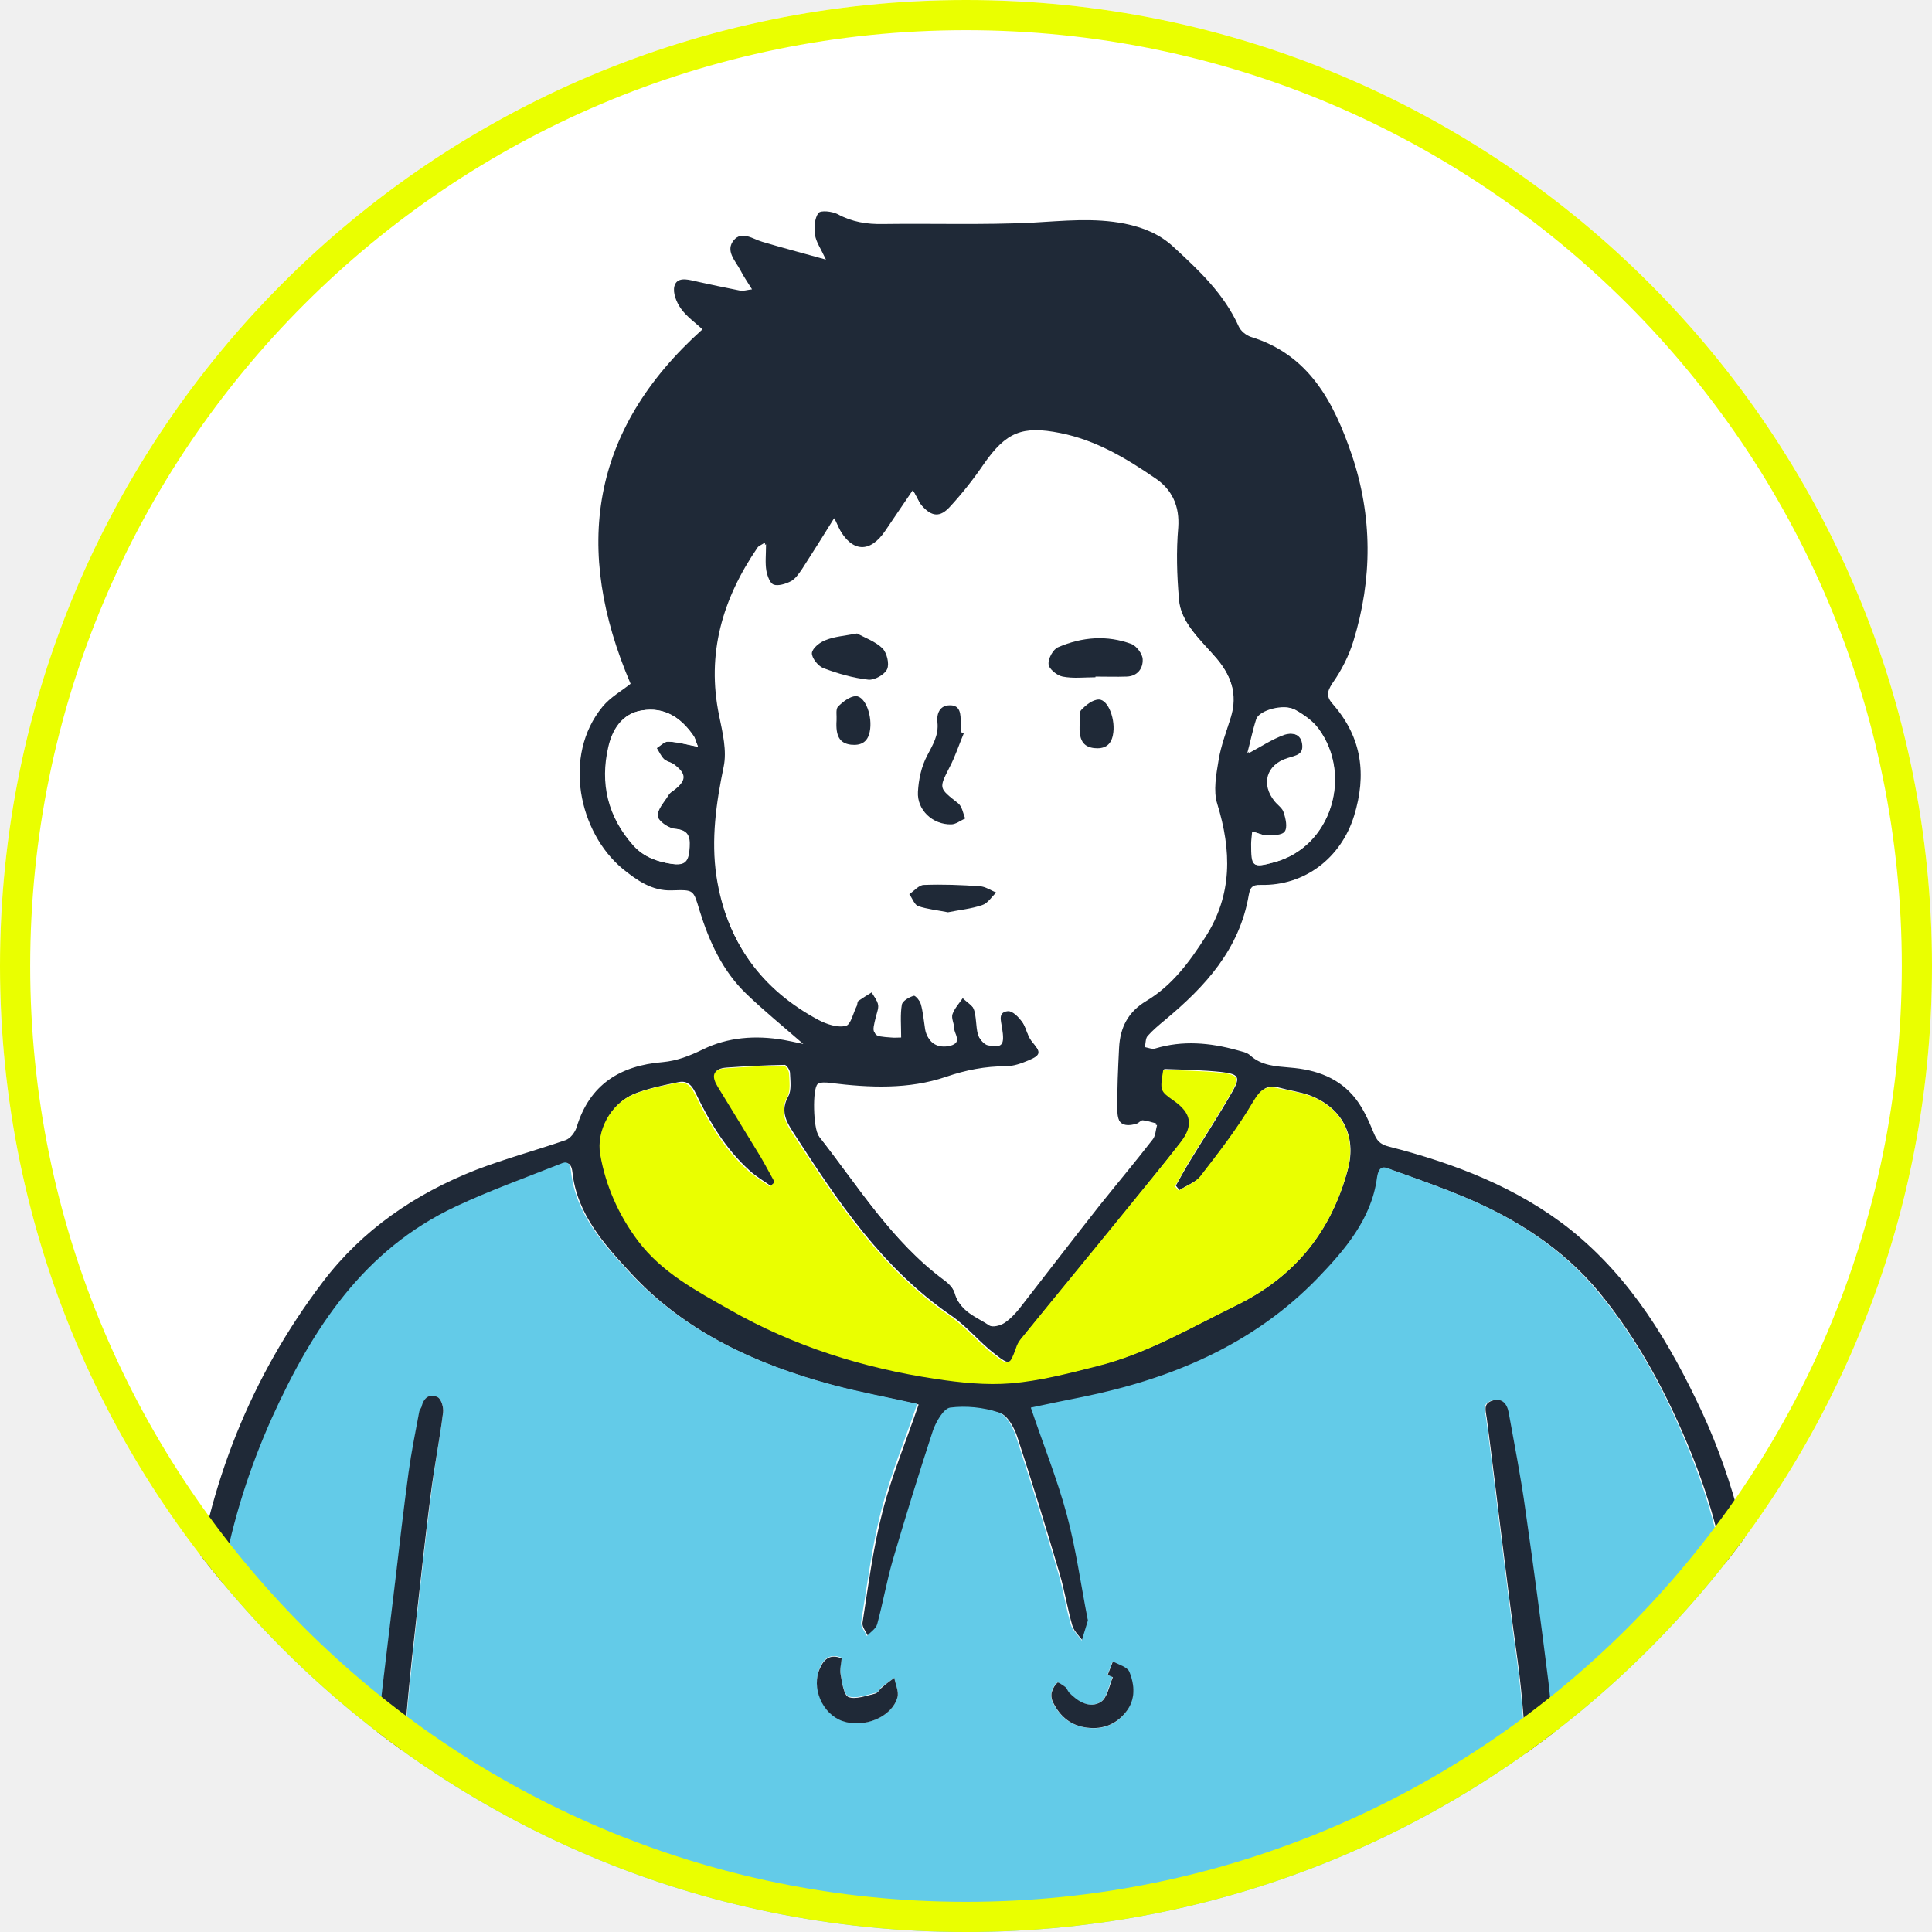
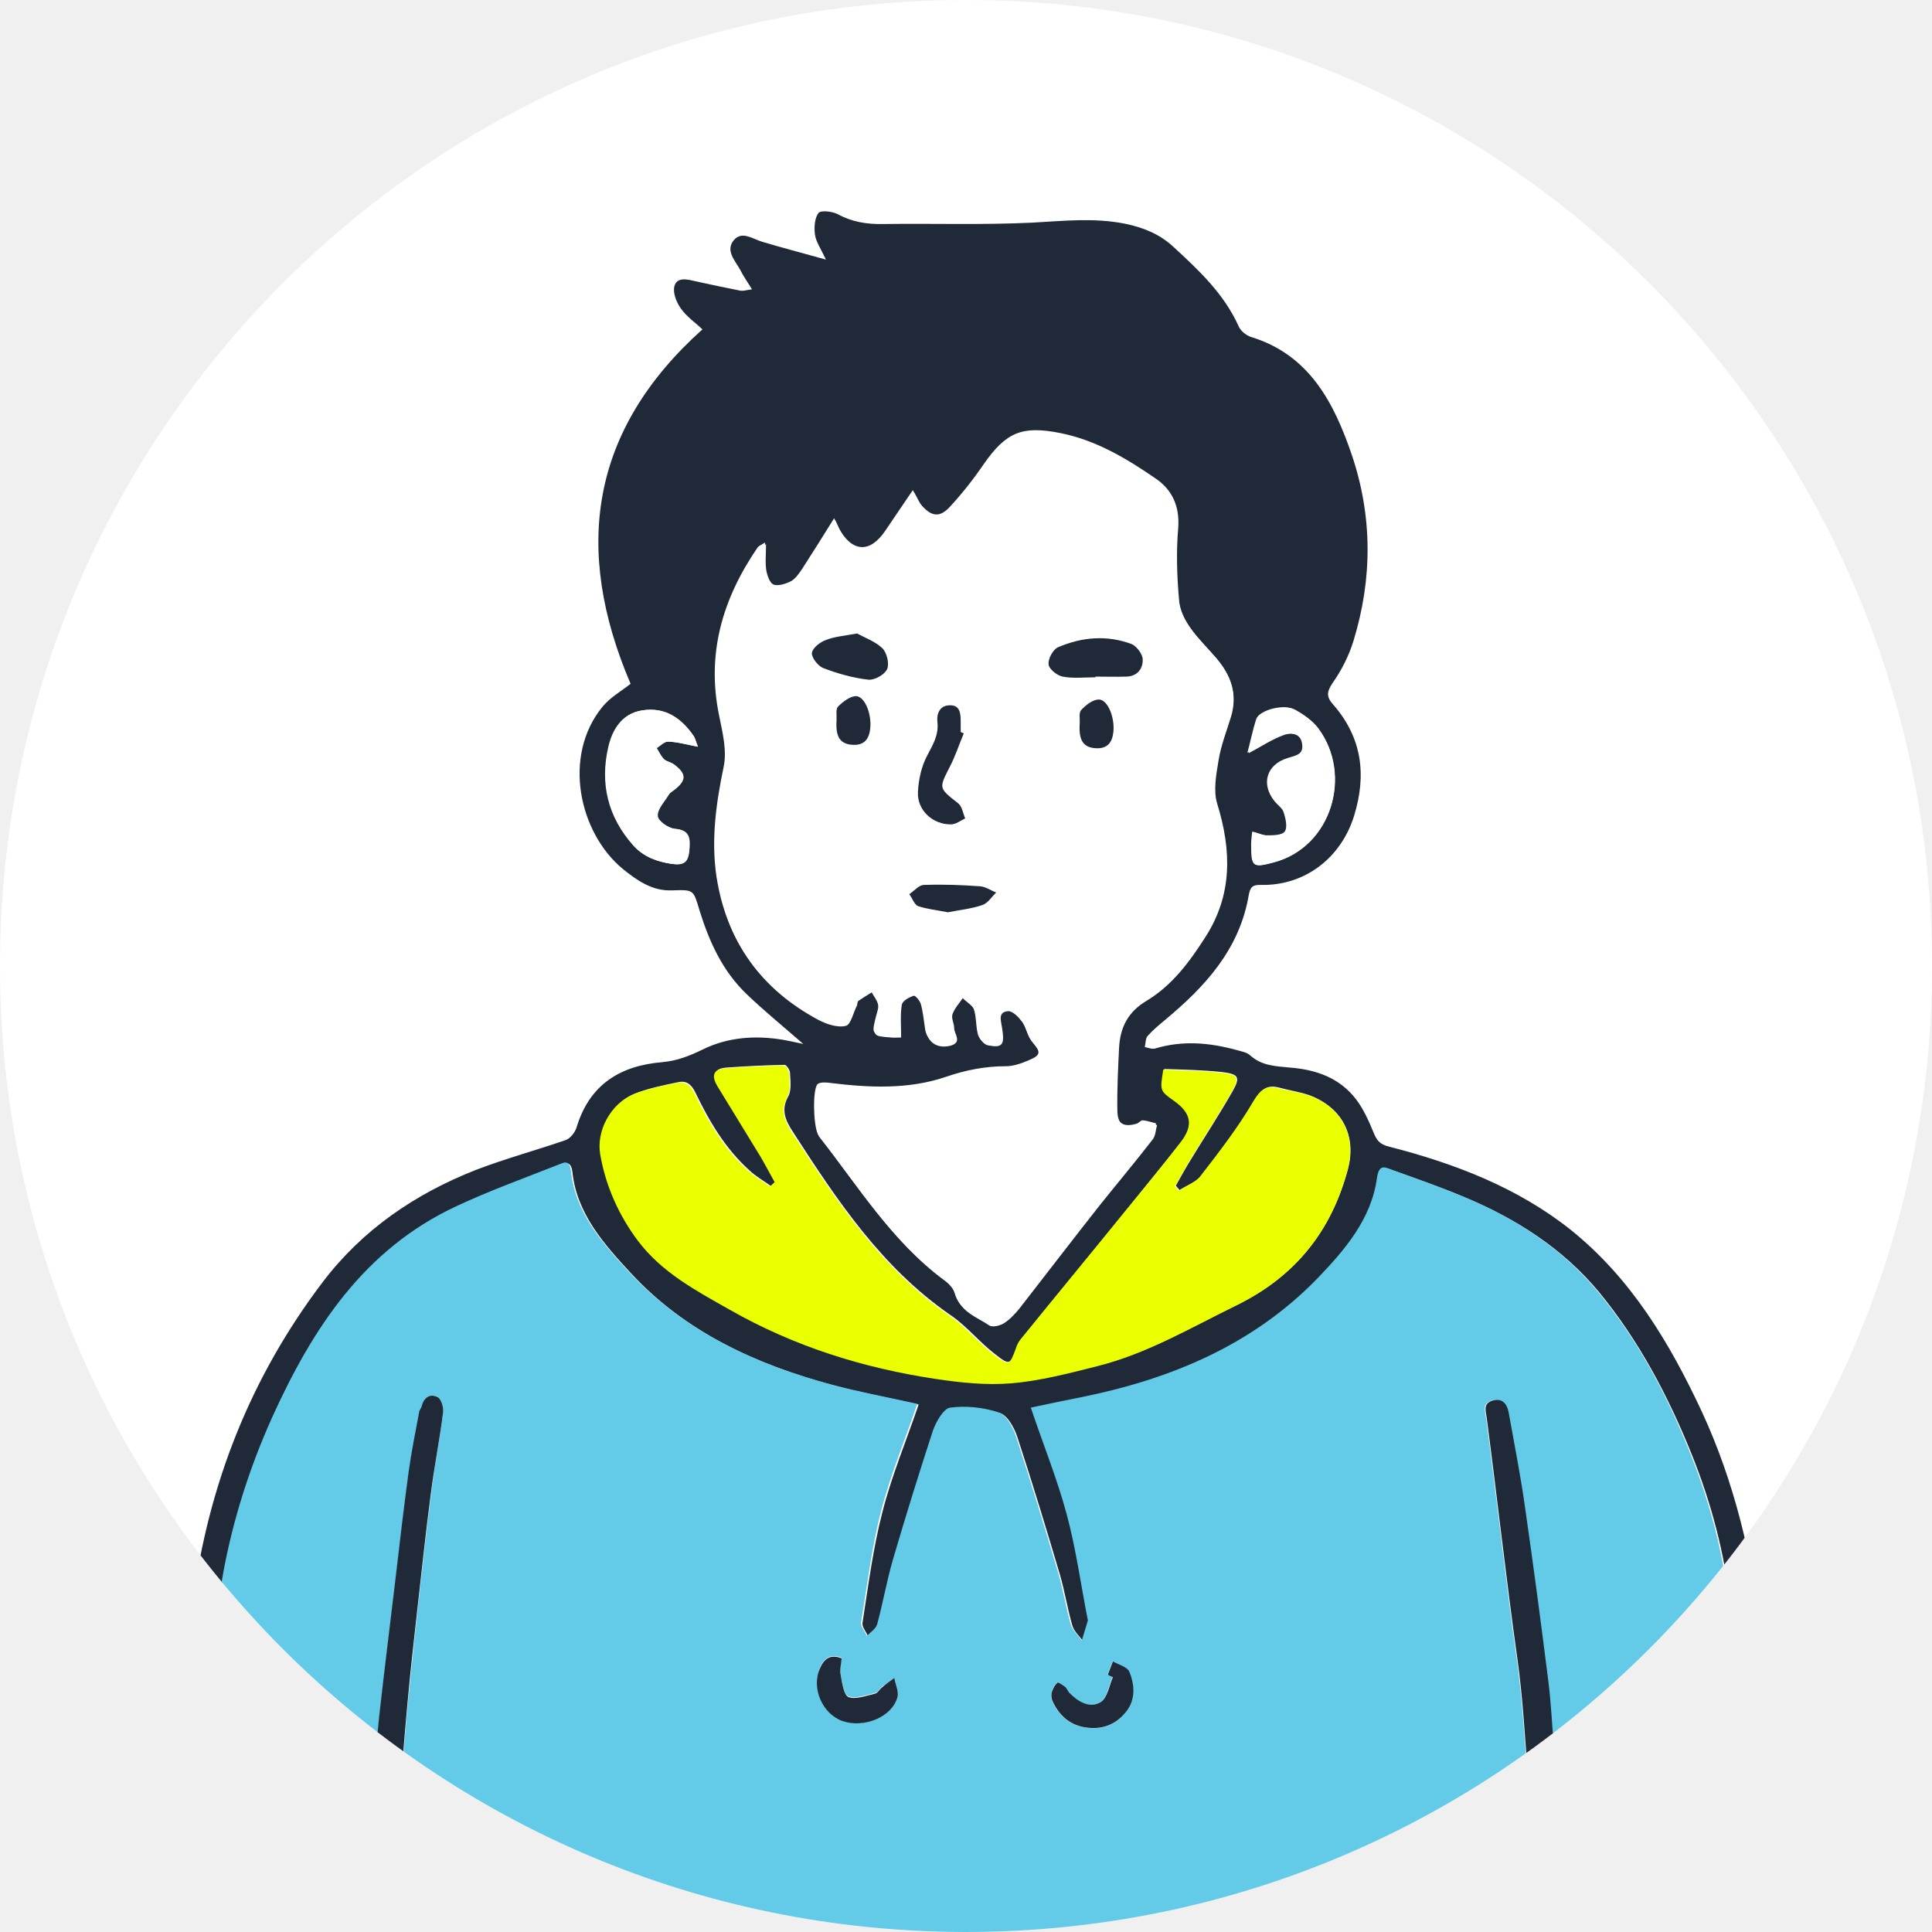
<svg xmlns="http://www.w3.org/2000/svg" width="64" height="64" viewBox="0 0 64 64" fill="none">
  <g clip-path="url(#clip0_116_3253)">
    <rect width="64" height="64" rx="32" fill="white" />
    <path d="M4.118 64.103C4.027 63.933 3.857 63.752 3.868 63.593C3.936 62.925 4.038 62.245 4.186 61.587C4.254 61.282 4.276 61.078 4.061 60.806C3.302 59.82 3.336 58.732 3.936 57.712C4.333 57.021 4.809 56.352 5.353 55.763C6.067 54.992 6.248 54.086 6.384 53.111C6.894 49.19 8.299 45.621 10.69 42.471C12.005 40.737 13.75 39.547 15.767 38.754C16.742 38.38 17.75 38.108 18.736 37.768C18.895 37.711 19.042 37.519 19.099 37.349C19.529 35.921 20.549 35.297 21.954 35.184C22.43 35.139 22.838 34.98 23.28 34.765C24.107 34.357 25.025 34.289 25.954 34.447C26.136 34.481 26.306 34.516 26.612 34.584C25.909 33.972 25.297 33.473 24.731 32.929C23.937 32.17 23.495 31.195 23.178 30.175C22.963 29.462 22.997 29.473 22.249 29.495C21.603 29.518 21.104 29.167 20.628 28.782C19.178 27.58 18.623 25.042 19.96 23.41C20.221 23.093 20.594 22.889 20.889 22.651C18.985 18.198 19.541 14.254 23.269 10.911C23.031 10.684 22.747 10.492 22.555 10.22C22.408 10.016 22.283 9.699 22.34 9.483C22.419 9.177 22.747 9.245 23.02 9.313C23.529 9.427 24.028 9.529 24.538 9.631C24.629 9.642 24.731 9.608 24.912 9.585C24.765 9.347 24.629 9.155 24.527 8.951C24.357 8.633 24.017 8.305 24.311 7.953C24.583 7.636 24.935 7.919 25.252 8.01C25.898 8.203 26.544 8.373 27.36 8.599C27.178 8.214 27.031 8.01 26.997 7.772C26.963 7.534 26.986 7.228 27.11 7.058C27.19 6.956 27.564 7.002 27.745 7.092C28.221 7.353 28.719 7.432 29.252 7.421C30.907 7.398 32.55 7.455 34.204 7.375C35.224 7.319 36.233 7.206 37.264 7.41C37.864 7.534 38.408 7.749 38.862 8.169C39.712 8.951 40.55 9.733 41.037 10.82C41.105 10.968 41.275 11.104 41.434 11.16C43.372 11.75 44.188 13.336 44.777 15.059C45.468 17.098 45.468 19.172 44.834 21.235C44.686 21.722 44.437 22.209 44.142 22.628C43.938 22.934 43.938 23.093 44.176 23.354C45.117 24.441 45.275 25.665 44.856 27.025C44.425 28.419 43.224 29.348 41.763 29.314C41.468 29.303 41.411 29.416 41.366 29.654C41.06 31.445 39.927 32.68 38.59 33.79C38.386 33.96 38.182 34.13 38.012 34.323C37.944 34.402 37.955 34.561 37.921 34.685C38.034 34.708 38.17 34.765 38.272 34.731C39.179 34.459 40.074 34.538 40.981 34.788C41.128 34.833 41.298 34.855 41.411 34.958C41.797 35.309 42.261 35.32 42.737 35.365C43.598 35.433 44.38 35.705 44.924 36.419C45.173 36.748 45.343 37.133 45.502 37.519C45.604 37.768 45.695 37.904 46.012 37.983C48.176 38.538 50.261 39.332 52.029 40.737C54.035 42.346 55.316 44.488 56.392 46.799C57.457 49.111 58.024 51.536 58.341 54.029C58.432 54.777 58.806 55.344 59.248 55.899C59.769 56.545 60.29 57.202 60.698 57.927C61.265 58.936 61.288 59.99 60.551 60.953C60.347 61.214 60.347 61.429 60.415 61.735C60.562 62.392 60.653 63.072 60.744 63.741C60.778 64.001 60.721 64.262 60.426 64.262C60.336 64.262 60.234 64.194 60.143 64.103C60.075 64.047 60.03 63.979 59.996 63.911C59.814 63.537 59.69 63.14 59.52 62.675C59.361 62.845 59.259 63.027 59.1 63.129C58.965 63.219 58.783 63.219 58.613 63.253C58.59 63.072 58.5 62.834 58.579 62.709C58.908 62.12 59.236 61.508 59.678 60.987C60.37 60.182 60.381 59.321 59.984 58.437C59.735 57.893 59.406 57.349 58.987 56.93C57.956 55.888 57.469 54.664 57.321 53.224C57.14 51.468 56.687 49.78 56.029 48.148C55.248 46.221 54.284 44.397 52.959 42.788C51.757 41.349 50.227 40.374 48.516 39.66C47.746 39.332 46.953 39.06 46.159 38.776C45.933 38.697 45.717 38.572 45.661 39.037C45.479 40.408 44.584 41.439 43.689 42.368C41.559 44.567 38.85 45.7 35.893 46.301C35.337 46.414 34.782 46.527 34.193 46.652C34.612 47.864 35.065 49.009 35.383 50.188C35.689 51.321 35.847 52.499 36.074 53.655C36.074 53.678 36.074 53.712 36.074 53.734C36.017 53.95 35.949 54.165 35.881 54.369C35.757 54.199 35.575 54.04 35.519 53.837C35.36 53.281 35.269 52.703 35.111 52.159C34.657 50.63 34.193 49.1 33.694 47.581C33.592 47.287 33.377 46.89 33.128 46.811C32.618 46.652 32.04 46.584 31.518 46.652C31.292 46.686 31.043 47.117 30.952 47.411C30.476 48.828 30.045 50.256 29.626 51.683C29.422 52.386 29.297 53.111 29.105 53.825C29.059 53.972 28.889 54.086 28.765 54.222C28.697 54.063 28.549 53.893 28.572 53.757C28.765 52.522 28.923 51.264 29.241 50.052C29.547 48.862 30.023 47.728 30.431 46.527C29.479 46.312 28.538 46.142 27.609 45.893C25.071 45.213 22.713 44.136 20.9 42.176C20.028 41.235 19.11 40.215 18.963 38.833C18.917 38.425 18.713 38.538 18.566 38.595C17.422 39.048 16.254 39.468 15.144 39.989C12.095 41.417 10.384 44.034 9.059 46.981C8.311 48.635 7.767 50.346 7.438 52.137C7.291 52.907 7.177 53.689 7.053 54.46C6.917 55.264 6.407 55.865 5.92 56.477C5.512 56.987 5.058 57.485 4.764 58.063C4.254 59.026 4.197 59.978 5.013 60.885C5.41 61.327 5.682 61.882 5.999 62.392C6.135 62.619 6.327 62.902 6.022 63.072C5.886 63.14 5.591 62.936 5.387 62.823C5.308 62.777 5.274 62.664 5.16 62.471C4.968 62.959 4.843 63.378 4.65 63.752C4.526 63.899 4.288 63.99 4.118 64.103ZM44.652 38.731C44.947 37.62 44.459 36.691 43.383 36.283C43.066 36.17 42.726 36.125 42.397 36.034C41.978 35.921 41.785 36.068 41.547 36.465C41.037 37.337 40.414 38.142 39.791 38.946C39.621 39.162 39.315 39.264 39.077 39.422C39.032 39.377 38.986 39.32 38.952 39.275C39.099 39.014 39.247 38.742 39.406 38.482C39.881 37.7 40.38 36.941 40.833 36.147C41.094 35.683 41.037 35.581 40.482 35.513C39.847 35.445 39.202 35.433 38.567 35.411C38.454 36.113 38.454 36.113 38.918 36.442C39.496 36.85 39.575 37.258 39.133 37.824C38.556 38.561 37.955 39.286 37.366 40.023C36.199 41.462 35.02 42.89 33.853 44.329C33.773 44.42 33.717 44.533 33.683 44.646C33.479 45.202 33.456 45.247 32.969 44.862C32.448 44.465 32.028 43.932 31.496 43.57C29.207 41.995 27.722 39.751 26.26 37.484C26.034 37.133 25.852 36.782 26.113 36.317C26.226 36.113 26.181 35.796 26.17 35.535C26.17 35.445 26.045 35.263 25.988 35.275C25.343 35.286 24.697 35.32 24.062 35.365C23.62 35.399 23.609 35.637 23.801 35.966C24.277 36.748 24.765 37.519 25.229 38.3C25.399 38.572 25.547 38.856 25.694 39.139C25.648 39.184 25.592 39.241 25.535 39.286C25.297 39.116 25.037 38.969 24.821 38.765C24.028 38.051 23.495 37.145 23.042 36.204C22.895 35.898 22.725 35.785 22.442 35.853C21.954 35.955 21.456 36.057 21.002 36.238C20.255 36.555 19.767 37.439 19.915 38.221C20.096 39.264 20.526 40.227 21.161 41.077C21.954 42.131 23.076 42.731 24.209 43.366C26.34 44.578 28.617 45.292 31.02 45.655C31.847 45.779 32.697 45.87 33.524 45.802C34.476 45.723 35.428 45.474 36.368 45.236C38.012 44.828 39.462 43.966 40.969 43.23C42.896 42.289 44.097 40.793 44.652 38.731ZM42.205 28.566C44.12 28.056 44.811 25.665 43.678 24.135C43.485 23.875 43.19 23.671 42.907 23.512C42.556 23.32 41.751 23.535 41.66 23.829C41.536 24.215 41.445 24.623 41.366 24.951C41.751 24.747 42.136 24.487 42.556 24.339C42.76 24.271 43.122 24.283 43.179 24.645C43.236 24.997 42.986 25.031 42.703 25.121C41.989 25.348 41.808 25.994 42.273 26.561C42.374 26.685 42.522 26.787 42.567 26.923C42.624 27.127 42.692 27.41 42.601 27.558C42.51 27.682 42.205 27.682 42.001 27.682C41.853 27.682 41.706 27.603 41.525 27.558C41.513 27.716 41.491 27.841 41.491 27.966C41.445 28.702 41.491 28.759 42.205 28.566ZM40.765 23.739C40.992 22.991 40.788 22.379 40.278 21.79C39.757 21.189 39.099 20.622 39.02 19.773C38.952 18.991 38.941 18.198 38.998 17.416C39.054 16.724 38.816 16.214 38.284 15.852C37.309 15.183 36.312 14.583 35.122 14.345C33.864 14.095 33.332 14.311 32.595 15.364C32.255 15.863 31.881 16.339 31.473 16.781C31.145 17.144 30.872 17.121 30.544 16.758C30.431 16.634 30.374 16.475 30.238 16.237C29.909 16.713 29.626 17.144 29.331 17.574C28.821 18.334 28.232 18.299 27.79 17.506C27.745 17.416 27.7 17.325 27.632 17.166C27.258 17.767 26.918 18.311 26.566 18.855C26.464 19.002 26.351 19.172 26.204 19.251C26.034 19.342 25.773 19.421 25.626 19.365C25.479 19.297 25.377 19.047 25.354 18.855C25.308 18.583 25.343 18.299 25.343 17.971C25.206 18.061 25.127 18.084 25.093 18.141C23.937 19.829 23.393 21.654 23.824 23.716C23.937 24.271 24.085 24.872 23.971 25.405C23.722 26.606 23.552 27.807 23.733 29.031C24.062 31.173 25.195 32.725 27.088 33.734C27.36 33.881 27.711 33.994 27.983 33.926C28.153 33.892 28.232 33.484 28.357 33.246C28.38 33.201 28.368 33.122 28.402 33.099C28.538 32.997 28.697 32.906 28.844 32.816C28.935 32.963 29.048 33.099 29.082 33.258C29.116 33.371 29.059 33.518 29.025 33.643C28.867 34.266 28.867 34.266 29.49 34.312C29.592 34.323 29.694 34.312 29.819 34.312C29.819 33.892 29.785 33.552 29.841 33.224C29.864 33.099 30.091 32.974 30.238 32.929C30.295 32.918 30.465 33.122 30.499 33.246C30.578 33.518 30.601 33.813 30.646 34.096C30.714 34.493 31.043 34.697 31.451 34.584C31.858 34.481 31.575 34.209 31.575 34.006C31.575 33.847 31.473 33.677 31.518 33.541C31.586 33.348 31.745 33.178 31.858 33.008C31.994 33.144 32.198 33.258 32.255 33.416C32.346 33.677 32.323 33.983 32.391 34.255C32.425 34.391 32.572 34.561 32.697 34.572C33.162 34.663 33.252 34.561 33.162 33.994C33.128 33.756 33.014 33.473 33.354 33.439C33.513 33.428 33.717 33.654 33.842 33.813C33.989 34.006 34.023 34.289 34.17 34.47C34.487 34.855 34.499 34.946 34.068 35.127C33.83 35.229 33.569 35.32 33.32 35.32C32.64 35.32 31.994 35.445 31.337 35.671C30.102 36.091 28.81 36.034 27.518 35.875C27.371 35.853 27.178 35.841 27.088 35.909C26.906 36.057 26.94 37.394 27.122 37.62C28.413 39.264 29.513 41.077 31.235 42.346C31.394 42.471 31.564 42.641 31.62 42.822C31.779 43.411 32.312 43.57 32.742 43.853C32.844 43.921 33.094 43.864 33.23 43.774C33.422 43.649 33.592 43.468 33.739 43.286C34.635 42.153 35.507 41.009 36.391 39.876C36.969 39.139 37.581 38.414 38.159 37.677C38.25 37.553 38.261 37.371 38.295 37.212C38.148 37.178 38 37.122 37.853 37.111C37.785 37.111 37.728 37.201 37.649 37.224C37.196 37.36 36.98 37.201 36.98 36.714C36.98 36.023 37.003 35.343 37.037 34.651C37.071 33.994 37.332 33.462 37.944 33.099C38.794 32.6 39.371 31.807 39.893 30.991C40.799 29.586 40.765 28.113 40.289 26.572C40.153 26.13 40.255 25.597 40.335 25.121C40.437 24.679 40.629 24.215 40.765 23.739ZM23.122 24.736C23.053 24.566 23.031 24.453 22.974 24.373C22.555 23.773 22.011 23.41 21.252 23.535C20.583 23.648 20.277 24.192 20.152 24.736C19.869 25.949 20.13 27.059 20.98 28.011C21.32 28.385 21.75 28.532 22.215 28.612C22.68 28.68 22.804 28.532 22.827 28.056C22.849 27.694 22.77 27.49 22.34 27.456C22.124 27.433 21.784 27.195 21.773 27.036C21.762 26.81 21.988 26.572 22.124 26.345C22.158 26.277 22.238 26.232 22.294 26.186C22.725 25.869 22.736 25.643 22.317 25.325C22.215 25.246 22.068 25.223 21.977 25.144C21.875 25.042 21.818 24.906 21.739 24.781C21.864 24.702 22 24.566 22.124 24.566C22.442 24.577 22.736 24.657 23.122 24.736Z" fill="#1F2937" />
    <path d="M60.142 64.103H51.677C51.768 64.046 51.847 63.978 51.858 63.899C51.904 63.65 51.87 63.378 51.87 63.117C51.881 63.117 51.892 63.117 51.904 63.117C51.881 62.879 51.87 62.652 51.847 62.414C51.711 60.907 51.586 59.389 51.45 57.882C51.382 57.156 51.36 56.42 51.269 55.694C51.031 53.802 50.782 51.921 50.51 50.029C50.351 48.941 50.147 47.864 49.955 46.788C49.898 46.493 49.739 46.289 49.399 46.402C49.093 46.504 49.195 46.731 49.229 46.98C49.581 49.643 49.875 52.329 50.249 54.992C50.6 57.496 50.521 60.057 51.156 62.539C51.269 62.97 51.235 63.423 51.303 63.865C51.314 63.956 51.382 64.023 51.45 64.103H4.105C4.275 63.978 4.513 63.899 4.604 63.729C4.808 63.355 4.921 62.936 5.114 62.448C5.227 62.641 5.261 62.754 5.341 62.8C5.545 62.913 5.851 63.117 5.975 63.049C6.281 62.89 6.089 62.596 5.953 62.369C5.635 61.859 5.363 61.304 4.967 60.862C4.162 59.955 4.207 59.003 4.717 58.04C5.023 57.474 5.465 56.964 5.873 56.454C6.372 55.842 6.87 55.241 7.006 54.437C7.142 53.666 7.256 52.884 7.392 52.114C7.72 50.334 8.264 48.623 9.012 46.958C10.349 44.011 12.049 41.394 15.098 39.966C16.208 39.444 17.375 39.025 18.52 38.572C18.667 38.515 18.871 38.391 18.916 38.81C19.064 40.192 19.982 41.212 20.854 42.153C22.667 44.102 25.024 45.19 27.563 45.87C28.492 46.119 29.432 46.289 30.384 46.504C29.976 47.706 29.5 48.85 29.194 50.029C28.877 51.241 28.73 52.499 28.526 53.734C28.503 53.881 28.651 54.04 28.718 54.199C28.832 54.063 29.013 53.961 29.058 53.802C29.251 53.088 29.376 52.363 29.58 51.66C29.999 50.233 30.441 48.805 30.905 47.388C31.008 47.094 31.257 46.663 31.472 46.629C31.993 46.561 32.571 46.618 33.081 46.788C33.331 46.867 33.546 47.264 33.648 47.558C34.147 49.077 34.611 50.606 35.064 52.136C35.223 52.691 35.314 53.27 35.472 53.813C35.529 54.006 35.71 54.165 35.835 54.346C35.903 54.131 35.96 53.927 36.028 53.711C36.039 53.689 36.039 53.655 36.028 53.632C35.801 52.476 35.642 51.298 35.336 50.164C35.019 48.986 34.554 47.842 34.147 46.629C34.724 46.504 35.28 46.391 35.846 46.278C38.804 45.677 41.512 44.544 43.643 42.346C44.538 41.416 45.433 40.385 45.614 39.014C45.682 38.549 45.886 38.663 46.113 38.753C46.906 39.036 47.7 39.32 48.47 39.637C50.181 40.351 51.711 41.326 52.912 42.765C54.249 44.374 55.213 46.187 55.983 48.125C56.64 49.757 57.094 51.456 57.275 53.202C57.422 54.641 57.91 55.864 58.941 56.907C59.36 57.326 59.689 57.87 59.938 58.414C60.335 59.298 60.323 60.159 59.632 60.964C59.19 61.474 58.873 62.086 58.533 62.686C58.453 62.822 58.556 63.049 58.567 63.23C58.725 63.196 58.918 63.196 59.054 63.106C59.213 63.004 59.315 62.834 59.473 62.652C59.643 63.117 59.768 63.525 59.949 63.888C60.017 63.978 60.074 64.046 60.142 64.103ZM37.285 56.726C37.614 56.306 37.58 55.831 37.399 55.389C37.331 55.23 37.047 55.151 36.855 55.037C36.798 55.185 36.742 55.332 36.685 55.479C36.742 55.502 36.798 55.525 36.855 55.559C36.719 55.842 36.673 56.261 36.447 56.386C36.084 56.601 35.688 56.374 35.404 56.069C35.348 56.012 35.325 55.932 35.268 55.876C35.189 55.819 35.042 55.717 35.019 55.74C34.928 55.819 34.872 55.932 34.838 56.035C34.815 56.125 34.815 56.25 34.849 56.34C35.053 56.794 35.393 57.122 35.892 57.213C36.435 57.326 36.934 57.179 37.285 56.726ZM29.727 56.227C29.784 56.035 29.659 55.797 29.625 55.581C29.489 55.683 29.353 55.774 29.217 55.876C29.138 55.944 29.081 56.069 28.99 56.08C28.696 56.148 28.356 56.284 28.107 56.193C27.948 56.125 27.891 55.717 27.846 55.445C27.812 55.275 27.869 55.083 27.88 54.913C27.495 54.765 27.291 54.947 27.166 55.23C26.871 55.887 27.245 56.76 27.903 56.986C28.616 57.258 29.546 56.884 29.727 56.227ZM14.678 46.788C14.701 46.629 14.621 46.357 14.508 46.289C14.27 46.153 14.055 46.278 13.987 46.572C13.964 46.652 13.908 46.708 13.896 46.788C13.772 47.456 13.636 48.125 13.545 48.793C13.386 49.961 13.25 51.128 13.114 52.295C12.933 53.825 12.74 55.355 12.57 56.884C12.468 57.848 12.389 58.811 12.31 59.774C12.208 60.839 12.106 61.904 12.004 62.981C12.015 62.981 12.015 62.981 12.027 62.981C12.027 63.219 11.981 63.468 12.038 63.684C12.072 63.831 12.253 63.944 12.367 64.069C12.457 63.933 12.604 63.808 12.627 63.661C12.831 62.426 13.035 61.191 13.182 59.944C13.33 58.777 13.398 57.598 13.511 56.431C13.613 55.422 13.715 54.403 13.828 53.394C13.976 52.091 14.112 50.799 14.282 49.507C14.384 48.589 14.565 47.694 14.678 46.788Z" fill="#63CBE8" />
    <path d="M51.914 63.118C51.903 63.118 51.891 63.118 51.88 63.118C51.88 63.378 51.914 63.65 51.869 63.9C51.858 63.979 51.767 64.036 51.688 64.104H51.472C51.404 64.024 51.336 63.945 51.325 63.866C51.257 63.424 51.291 62.97 51.178 62.54C50.532 60.069 50.622 57.508 50.271 54.993C49.897 52.33 49.602 49.655 49.251 46.981C49.217 46.732 49.126 46.505 49.421 46.403C49.75 46.29 49.92 46.494 49.976 46.788C50.169 47.865 50.384 48.941 50.532 50.029C50.804 51.91 51.053 53.803 51.291 55.695C51.382 56.42 51.416 57.157 51.472 57.882C51.597 59.389 51.733 60.908 51.869 62.415C51.88 62.653 51.891 62.891 51.914 63.118Z" fill="#1F2937" />
    <path d="M43.374 36.295C44.45 36.692 44.938 37.632 44.643 38.743C44.099 40.805 42.886 42.301 40.937 43.253C39.43 43.99 37.98 44.851 36.337 45.259C35.396 45.497 34.444 45.746 33.492 45.825C32.665 45.893 31.815 45.803 30.988 45.678C28.585 45.315 26.308 44.602 24.177 43.389C23.055 42.754 21.922 42.154 21.129 41.1C20.494 40.25 20.064 39.287 19.883 38.244C19.747 37.462 20.223 36.578 20.97 36.261C21.424 36.069 21.922 35.978 22.41 35.876C22.681 35.819 22.863 35.921 23.01 36.227C23.463 37.168 23.996 38.074 24.789 38.788C25.005 38.981 25.265 39.128 25.503 39.309C25.56 39.264 25.605 39.208 25.662 39.162C25.503 38.879 25.356 38.596 25.197 38.324C24.721 37.542 24.245 36.771 23.769 35.989C23.577 35.672 23.588 35.423 24.03 35.389C24.676 35.343 25.322 35.309 25.956 35.298C26.024 35.298 26.138 35.468 26.138 35.559C26.149 35.819 26.194 36.125 26.081 36.34C25.832 36.794 26.002 37.156 26.228 37.508C27.702 39.774 29.175 42.018 31.464 43.593C31.996 43.967 32.416 44.488 32.937 44.885C33.424 45.259 33.447 45.225 33.651 44.669C33.685 44.556 33.742 44.443 33.821 44.352C34.988 42.913 36.167 41.485 37.334 40.046C37.923 39.321 38.524 38.596 39.102 37.848C39.544 37.281 39.464 36.873 38.886 36.465C38.422 36.136 38.422 36.136 38.535 35.434C39.169 35.468 39.815 35.468 40.45 35.536C41.017 35.604 41.073 35.695 40.801 36.17C40.348 36.964 39.849 37.723 39.373 38.505C39.215 38.766 39.079 39.038 38.92 39.298C38.965 39.343 39.011 39.4 39.045 39.446C39.283 39.287 39.589 39.185 39.759 38.969C40.382 38.165 41.005 37.36 41.515 36.488C41.753 36.091 41.946 35.944 42.365 36.057C42.716 36.136 43.056 36.182 43.374 36.295Z" fill="#EAFF00" />
    <path d="M43.666 24.136C44.81 25.666 44.108 28.056 42.193 28.566C41.479 28.759 41.445 28.714 41.445 27.954C41.445 27.83 41.468 27.694 41.479 27.547C41.66 27.592 41.808 27.671 41.955 27.671C42.17 27.671 42.465 27.671 42.556 27.547C42.657 27.411 42.59 27.116 42.522 26.912C42.487 26.776 42.329 26.674 42.227 26.549C41.762 25.983 41.944 25.326 42.657 25.11C42.941 25.02 43.19 24.997 43.133 24.634C43.077 24.26 42.714 24.26 42.51 24.328C42.091 24.476 41.717 24.725 41.32 24.94C41.411 24.612 41.49 24.204 41.615 23.818C41.717 23.524 42.522 23.308 42.861 23.501C43.179 23.671 43.473 23.875 43.666 24.136Z" fill="white" />
    <path d="M40.289 21.802C40.788 22.391 41.003 23.003 40.776 23.751C40.629 24.227 40.448 24.691 40.368 25.178C40.289 25.654 40.187 26.198 40.323 26.629C40.799 28.17 40.833 29.643 39.926 31.048C39.405 31.864 38.827 32.646 37.977 33.156C37.365 33.519 37.105 34.04 37.071 34.709C37.037 35.4 37.003 36.08 37.014 36.771C37.014 37.258 37.241 37.417 37.683 37.281C37.751 37.258 37.819 37.168 37.887 37.168C38.034 37.179 38.181 37.236 38.329 37.27C38.283 37.428 38.283 37.61 38.193 37.734C37.615 38.482 37.014 39.196 36.425 39.933C35.53 41.066 34.657 42.21 33.773 43.343C33.626 43.525 33.456 43.706 33.263 43.831C33.139 43.91 32.889 43.978 32.776 43.91C32.357 43.627 31.824 43.468 31.654 42.879C31.609 42.698 31.428 42.516 31.269 42.403C29.546 41.123 28.447 39.321 27.155 37.678C26.974 37.451 26.94 36.114 27.121 35.967C27.212 35.887 27.416 35.91 27.552 35.932C28.844 36.091 30.136 36.148 31.371 35.728C32.028 35.502 32.674 35.377 33.354 35.377C33.603 35.377 33.875 35.286 34.102 35.184C34.532 34.992 34.521 34.901 34.204 34.527C34.045 34.346 34.011 34.063 33.875 33.87C33.751 33.7 33.547 33.485 33.388 33.496C33.048 33.53 33.161 33.813 33.195 34.051C33.286 34.618 33.207 34.72 32.731 34.629C32.606 34.607 32.459 34.437 32.425 34.312C32.345 34.04 32.379 33.734 32.289 33.473C32.232 33.315 32.028 33.202 31.892 33.066C31.767 33.247 31.62 33.405 31.552 33.598C31.507 33.734 31.609 33.904 31.609 34.063C31.609 34.255 31.892 34.527 31.484 34.641C31.065 34.743 30.748 34.55 30.68 34.153C30.634 33.87 30.612 33.575 30.532 33.303C30.498 33.179 30.328 32.975 30.272 32.986C30.113 33.032 29.898 33.156 29.875 33.281C29.818 33.609 29.852 33.949 29.852 34.369C29.728 34.369 29.626 34.38 29.524 34.369C28.901 34.323 28.901 34.323 29.059 33.7C29.093 33.575 29.15 33.428 29.116 33.315C29.07 33.156 28.957 33.02 28.878 32.873C28.73 32.964 28.583 33.054 28.436 33.156C28.402 33.179 28.402 33.258 28.391 33.303C28.266 33.541 28.187 33.949 28.017 33.983C27.745 34.051 27.382 33.927 27.121 33.791C25.229 32.782 24.084 31.218 23.767 29.088C23.586 27.864 23.756 26.663 24.005 25.462C24.118 24.929 23.971 24.328 23.858 23.773C23.427 21.711 23.971 19.886 25.127 18.198C25.161 18.141 25.24 18.119 25.376 18.028C25.376 18.368 25.342 18.651 25.388 18.912C25.422 19.093 25.524 19.354 25.66 19.422C25.807 19.49 26.067 19.399 26.238 19.308C26.385 19.229 26.509 19.059 26.6 18.912C26.951 18.368 27.291 17.824 27.665 17.223C27.745 17.382 27.779 17.473 27.824 17.563C28.266 18.368 28.855 18.391 29.365 17.631C29.66 17.201 29.943 16.77 30.272 16.294C30.408 16.532 30.464 16.691 30.578 16.816C30.906 17.178 31.178 17.201 31.507 16.838C31.915 16.396 32.289 15.92 32.629 15.422C33.365 14.368 33.887 14.152 35.156 14.402C36.346 14.64 37.343 15.24 38.317 15.909C38.85 16.271 39.077 16.782 39.031 17.473C38.963 18.255 38.986 19.048 39.054 19.83C39.099 20.634 39.768 21.19 40.289 21.802ZM37.32 22.413C37.683 22.402 37.864 22.142 37.853 21.847C37.853 21.677 37.649 21.405 37.49 21.337C36.674 21.02 35.836 21.099 35.054 21.439C34.884 21.507 34.725 21.824 34.736 22.006C34.759 22.164 35.02 22.379 35.201 22.413C35.552 22.481 35.926 22.436 36.289 22.436C36.289 22.425 36.289 22.425 36.289 22.413C36.64 22.413 36.98 22.413 37.32 22.413ZM36.867 24.351C36.969 23.864 36.72 23.161 36.402 23.173C36.198 23.173 35.972 23.354 35.813 23.524C35.734 23.615 35.779 23.819 35.768 23.977C35.734 24.498 35.87 24.736 36.244 24.782C36.572 24.816 36.799 24.703 36.867 24.351ZM32.538 29.994C32.719 29.938 32.844 29.723 33.003 29.575C32.821 29.507 32.651 29.383 32.47 29.371C31.847 29.326 31.224 29.303 30.612 29.326C30.453 29.337 30.294 29.53 30.124 29.632C30.226 29.768 30.294 29.983 30.419 30.029C30.725 30.142 31.065 30.176 31.405 30.233C31.79 30.153 32.187 30.108 32.538 29.994ZM31.926 24.283C31.892 24.272 31.858 24.249 31.824 24.238C31.824 24.136 31.824 24.023 31.824 23.921C31.824 23.649 31.824 23.343 31.462 23.343C31.144 23.354 31.02 23.615 31.054 23.909C31.11 24.328 30.906 24.646 30.714 25.009C30.532 25.36 30.442 25.802 30.408 26.21C30.362 26.822 30.884 27.309 31.507 27.286C31.666 27.286 31.824 27.162 31.971 27.093C31.892 26.924 31.858 26.686 31.733 26.584C31.099 26.085 31.099 26.096 31.45 25.405C31.643 25.054 31.767 24.669 31.926 24.283ZM29.388 22.164C29.467 21.983 29.377 21.62 29.229 21.473C28.991 21.235 28.64 21.122 28.379 20.974C27.96 21.054 27.631 21.076 27.348 21.19C27.155 21.269 26.906 21.462 26.883 21.62C26.861 21.779 27.076 22.062 27.257 22.119C27.745 22.3 28.243 22.447 28.753 22.504C28.968 22.549 29.297 22.357 29.388 22.164ZM28.81 24.249C28.912 23.762 28.663 23.059 28.345 23.071C28.141 23.071 27.915 23.252 27.756 23.422C27.677 23.513 27.722 23.717 27.711 23.875C27.677 24.396 27.813 24.634 28.187 24.68C28.515 24.714 28.742 24.601 28.81 24.249Z" fill="white" />
    <path d="M37.853 21.847C37.864 22.142 37.683 22.402 37.32 22.413C36.98 22.425 36.64 22.413 36.289 22.413C36.289 22.425 36.289 22.425 36.289 22.436C35.926 22.436 35.552 22.482 35.201 22.413C35.02 22.38 34.748 22.164 34.736 22.006C34.714 21.824 34.884 21.507 35.054 21.439C35.847 21.099 36.674 21.031 37.49 21.337C37.649 21.405 37.853 21.666 37.853 21.847Z" fill="#1F2937" />
    <path d="M37.41 55.377C37.591 55.819 37.625 56.306 37.296 56.714C36.934 57.168 36.446 57.315 35.903 57.213C35.404 57.122 35.064 56.794 34.86 56.34C34.826 56.25 34.815 56.125 34.849 56.034C34.883 55.921 34.951 55.808 35.03 55.74C35.053 55.717 35.2 55.819 35.279 55.876C35.336 55.921 35.37 56.012 35.415 56.068C35.71 56.374 36.095 56.601 36.458 56.386C36.684 56.25 36.741 55.842 36.866 55.559C36.809 55.536 36.752 55.513 36.696 55.479C36.752 55.332 36.809 55.184 36.866 55.037C37.047 55.139 37.342 55.218 37.41 55.377Z" fill="#1F2937" />
    <path d="M36.401 23.173C36.719 23.173 36.968 23.864 36.866 24.351C36.798 24.703 36.571 24.816 36.243 24.782C35.869 24.737 35.733 24.499 35.767 23.977C35.778 23.819 35.733 23.615 35.812 23.524C35.971 23.354 36.197 23.173 36.401 23.173Z" fill="#1F2937" />
    <path d="M32.999 29.564C32.852 29.711 32.716 29.927 32.535 29.983C32.172 30.108 31.787 30.142 31.402 30.221C31.062 30.153 30.722 30.119 30.416 30.017C30.291 29.972 30.223 29.756 30.121 29.62C30.28 29.518 30.438 29.315 30.608 29.315C31.232 29.292 31.855 29.315 32.467 29.36C32.648 29.371 32.818 29.496 32.999 29.564Z" fill="#1F2937" />
    <path d="M31.824 24.248C31.858 24.26 31.892 24.282 31.926 24.294C31.768 24.668 31.643 25.064 31.45 25.427C31.099 26.118 31.099 26.107 31.734 26.605C31.87 26.707 31.904 26.945 31.972 27.115C31.813 27.183 31.666 27.308 31.507 27.308C30.895 27.319 30.374 26.832 30.408 26.232C30.43 25.823 30.521 25.393 30.714 25.03C30.895 24.679 31.099 24.362 31.054 23.931C31.02 23.637 31.133 23.364 31.462 23.364C31.824 23.353 31.824 23.671 31.824 23.942C31.824 24.033 31.824 24.135 31.824 24.248Z" fill="#1F2937" />
    <path d="M29.626 55.582C29.66 55.797 29.784 56.035 29.728 56.228C29.546 56.885 28.617 57.259 27.903 57.01C27.235 56.772 26.861 55.899 27.167 55.253C27.291 54.97 27.495 54.778 27.881 54.936C27.869 55.106 27.813 55.299 27.847 55.469C27.892 55.729 27.949 56.149 28.107 56.217C28.345 56.307 28.697 56.171 28.991 56.103C29.082 56.081 29.139 55.956 29.218 55.899C29.354 55.775 29.49 55.684 29.626 55.582Z" fill="#1F2937" />
    <path d="M29.229 21.473C29.377 21.62 29.467 21.983 29.388 22.164C29.309 22.345 28.969 22.538 28.765 22.515C28.255 22.459 27.745 22.311 27.269 22.13C27.099 22.062 26.884 21.79 26.895 21.631C26.918 21.461 27.167 21.269 27.36 21.201C27.643 21.087 27.96 21.065 28.391 20.985C28.64 21.121 28.991 21.246 29.229 21.473Z" fill="#1F2937" />
    <path d="M28.347 23.06C28.675 23.06 28.913 23.751 28.811 24.238C28.743 24.589 28.517 24.703 28.188 24.669C27.814 24.623 27.678 24.385 27.712 23.864C27.723 23.706 27.678 23.502 27.757 23.411C27.916 23.252 28.143 23.071 28.347 23.06Z" fill="#1F2937" />
    <path d="M22.971 24.374C23.028 24.453 23.051 24.567 23.119 24.737C22.745 24.669 22.45 24.578 22.144 24.567C22.02 24.555 21.884 24.703 21.759 24.782C21.838 24.907 21.895 25.043 21.997 25.145C22.087 25.235 22.235 25.247 22.337 25.326C22.756 25.643 22.745 25.858 22.314 26.187C22.246 26.233 22.178 26.278 22.144 26.346C22.008 26.572 21.77 26.81 21.793 27.037C21.804 27.196 22.144 27.434 22.359 27.456C22.79 27.49 22.869 27.694 22.847 28.057C22.824 28.544 22.699 28.692 22.235 28.612C21.77 28.544 21.34 28.397 21 28.012C20.15 27.06 19.889 25.949 20.172 24.737C20.297 24.193 20.603 23.637 21.272 23.535C22.008 23.411 22.552 23.762 22.971 24.374Z" fill="white" />
    <path d="M14.508 46.289C14.621 46.357 14.7 46.629 14.678 46.788C14.565 47.695 14.383 48.59 14.27 49.496C14.1 50.788 13.964 52.091 13.817 53.383C13.703 54.392 13.59 55.412 13.499 56.42C13.386 57.587 13.318 58.766 13.171 59.933C13.023 61.18 12.819 62.415 12.615 63.65C12.593 63.797 12.445 63.922 12.355 64.058C12.242 63.933 12.06 63.82 12.026 63.673C11.97 63.446 12.015 63.208 12.015 62.97C12.004 62.97 11.992 62.97 11.992 62.97C12.094 61.905 12.207 60.84 12.298 59.763C12.389 58.8 12.457 57.837 12.559 56.873C12.729 55.344 12.921 53.814 13.103 52.284C13.239 51.117 13.375 49.95 13.533 48.782C13.624 48.114 13.76 47.445 13.885 46.777C13.896 46.697 13.964 46.641 13.975 46.561C14.055 46.278 14.259 46.153 14.508 46.289Z" fill="#1F2937" />
  </g>
-   <rect x="0.5" y="0.5" width="63" height="63" rx="31.5" stroke="#EAFF00" />
  <defs>
    <clipPath id="clip0_116_3253">
      <rect width="64" height="64" rx="32" fill="white" />
    </clipPath>
  </defs>
</svg>
